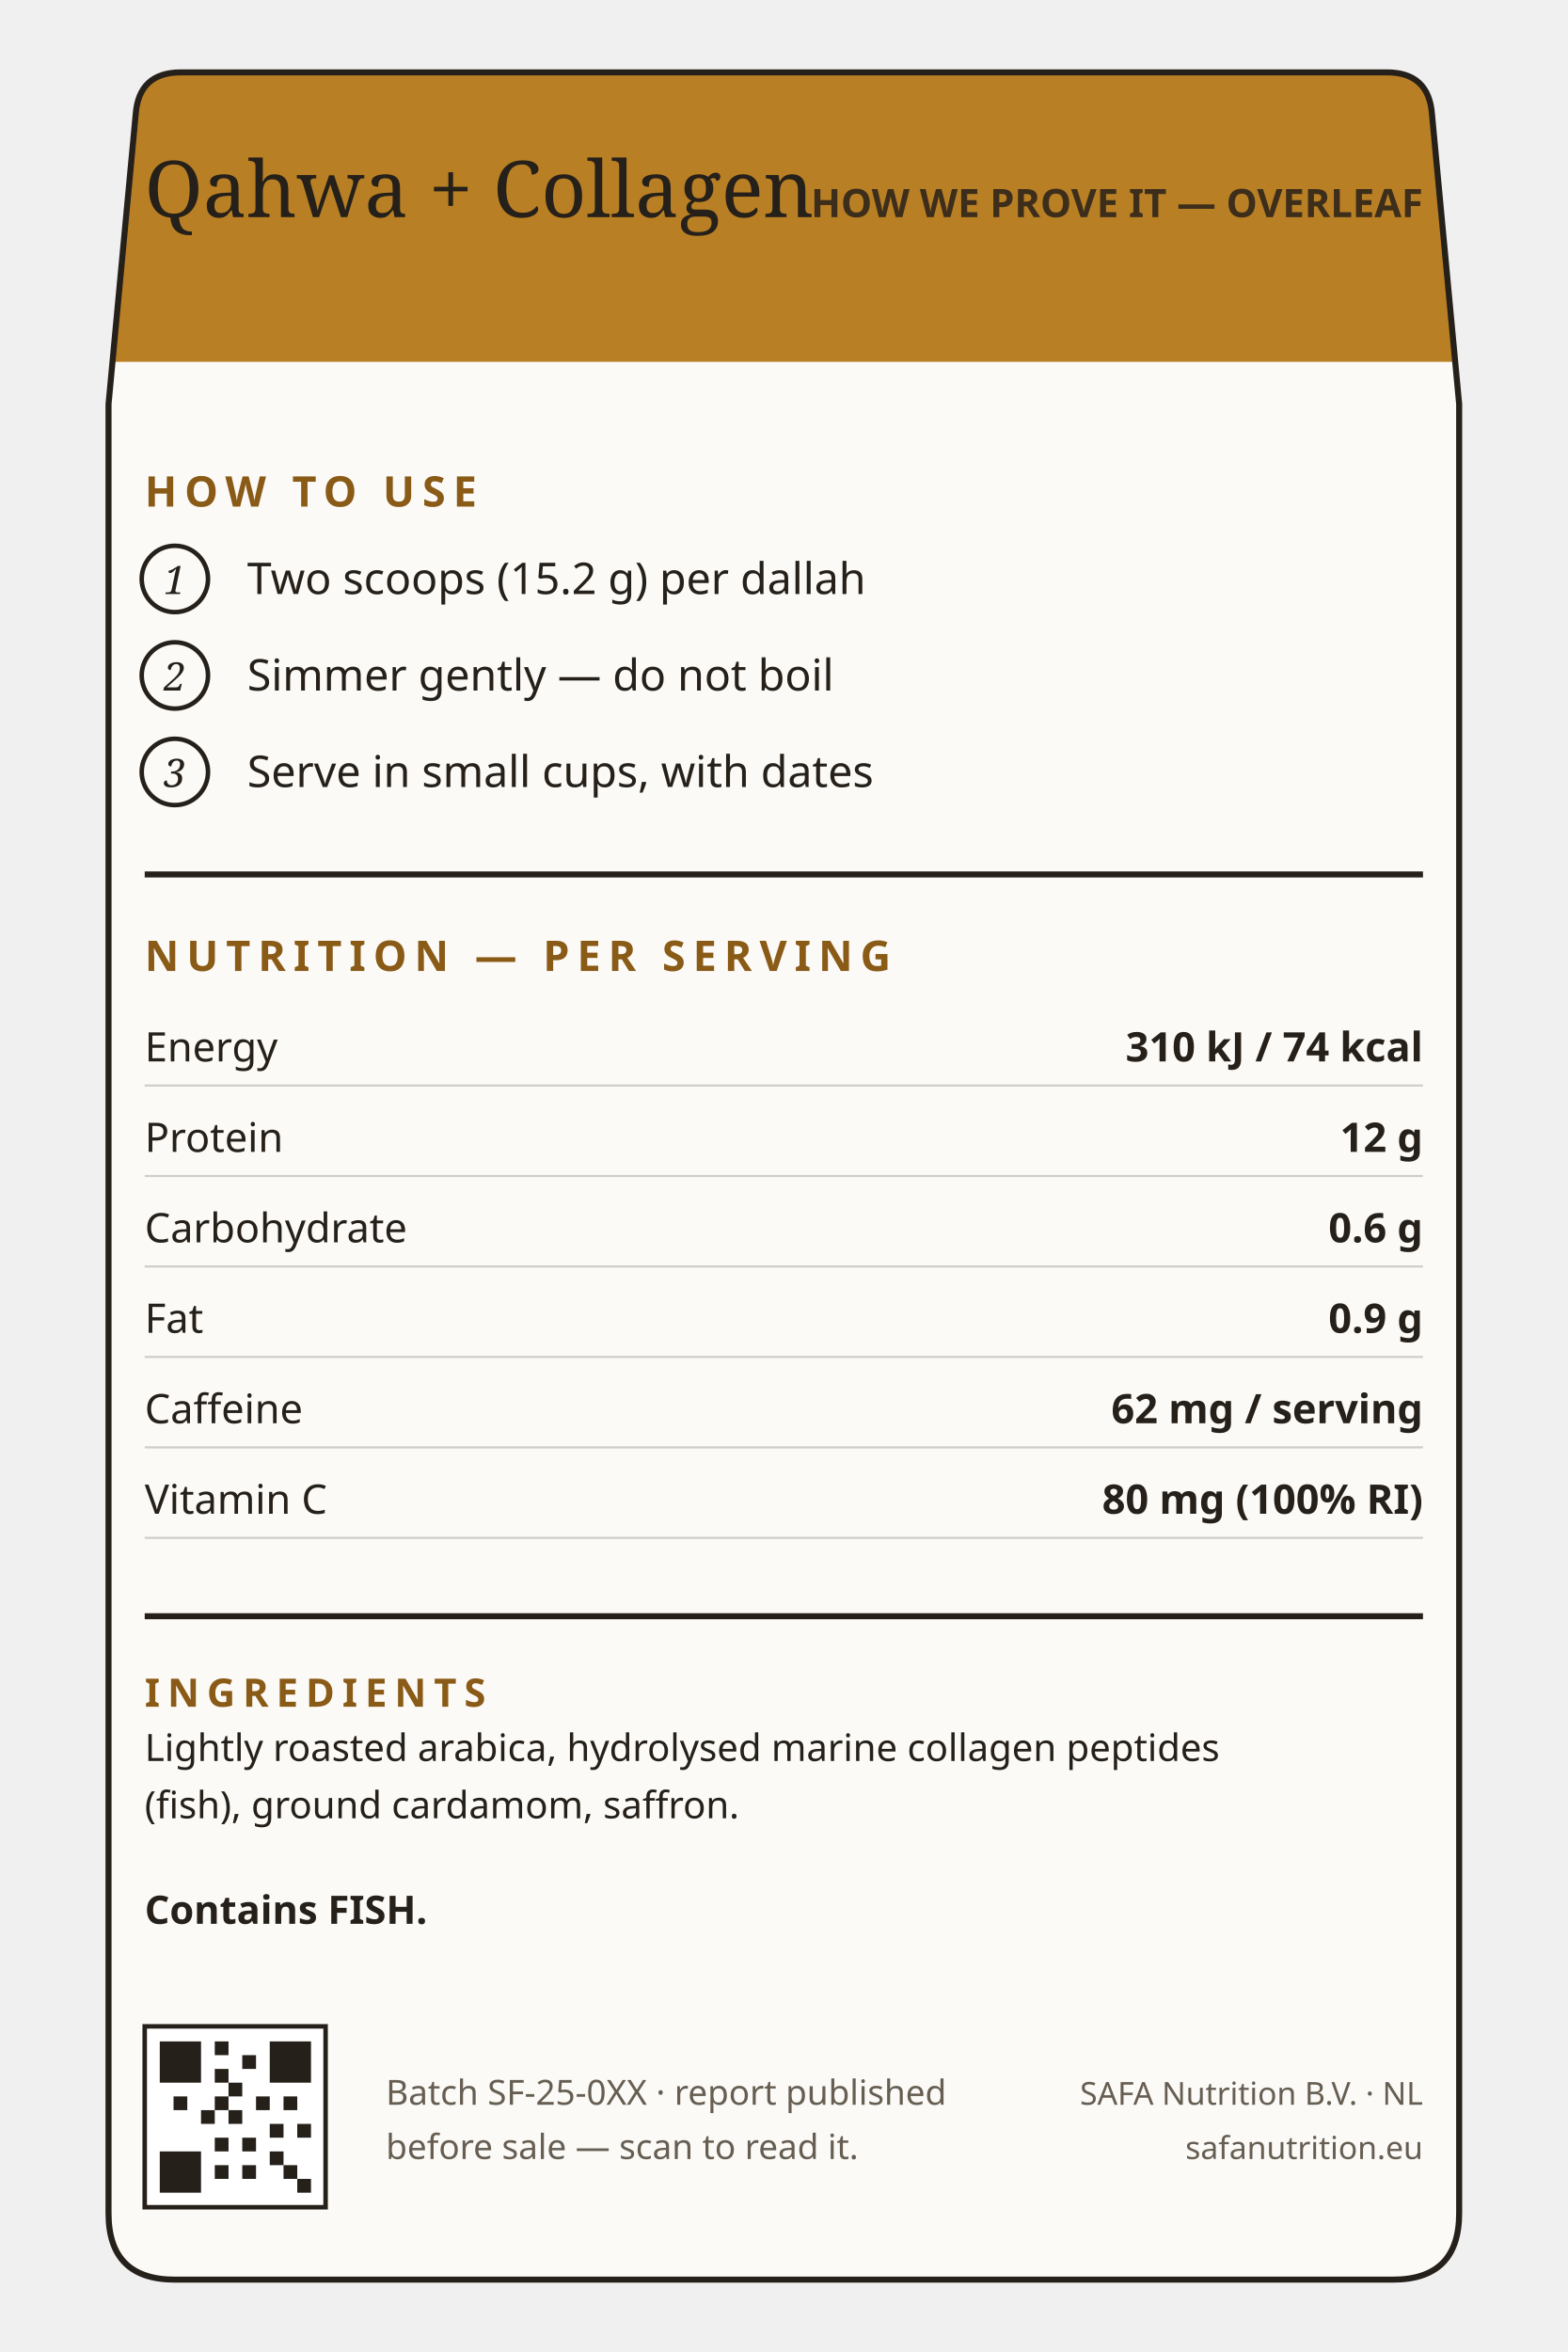
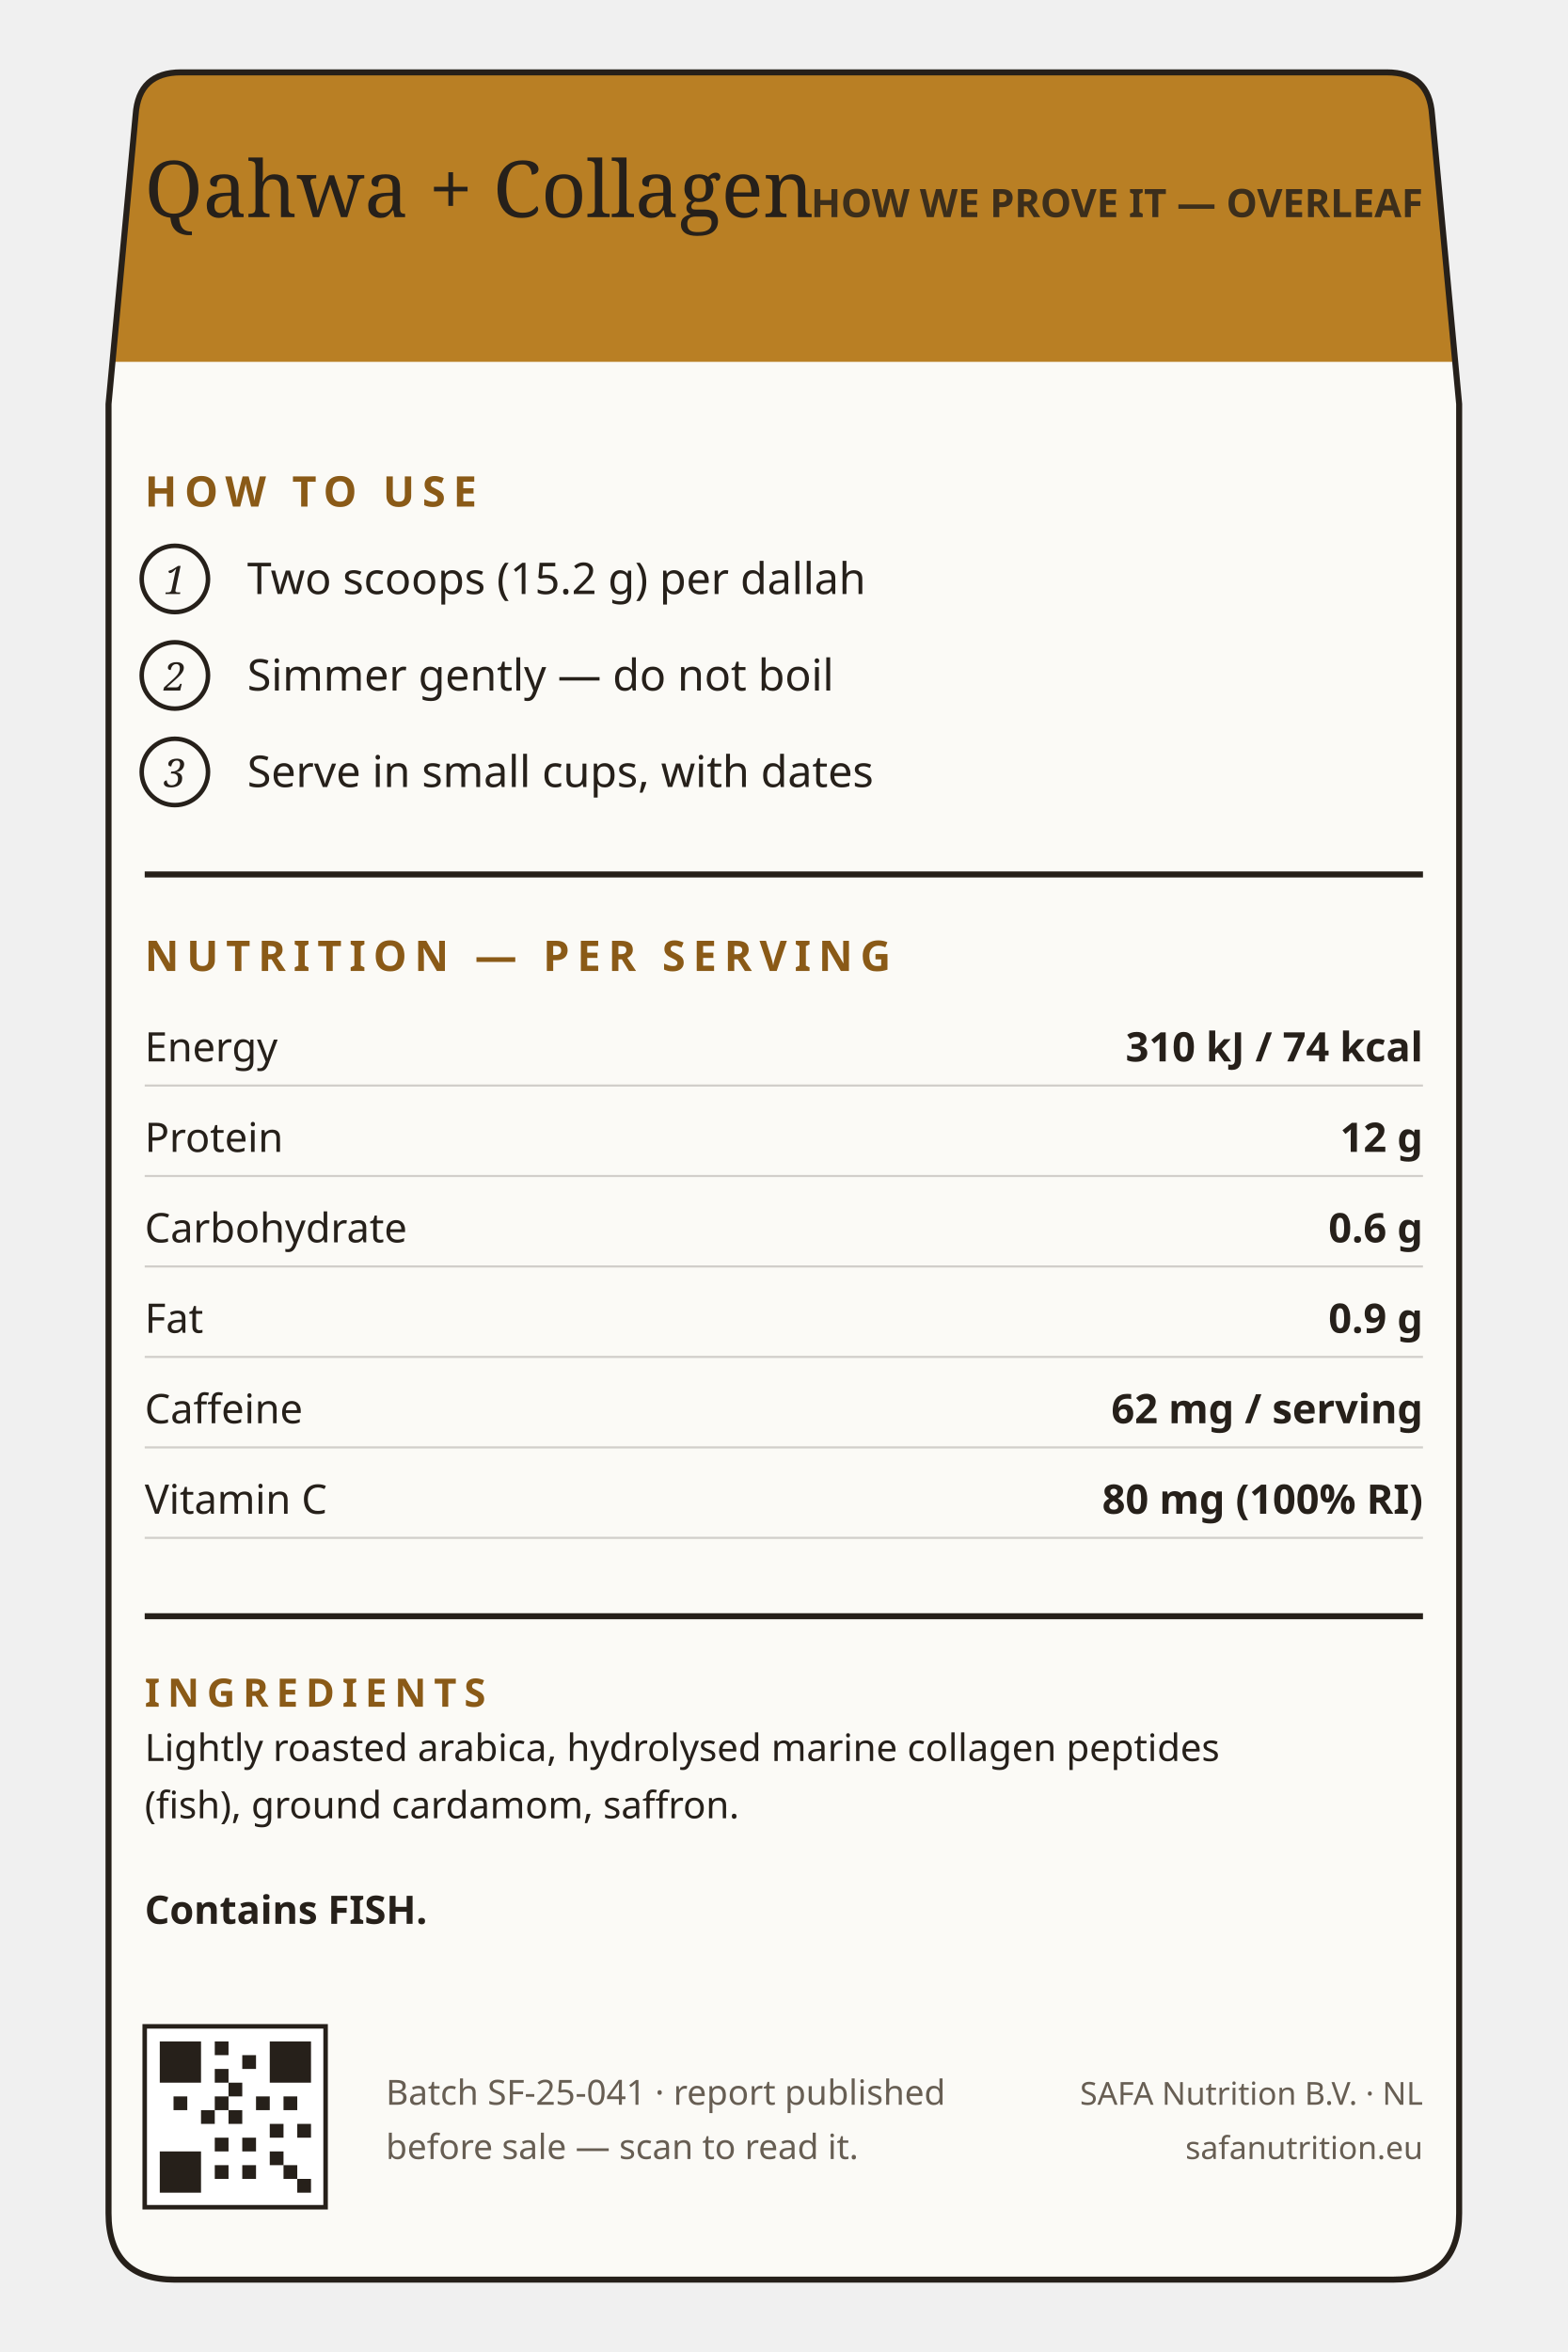
<svg xmlns="http://www.w3.org/2000/svg" viewBox="0 0 520 780" width="520" height="780">
  <defs>
    <clipPath id="pouch">
      <path d="M60 24 h400 q14 0 15 14 l9 96 v600 q0 22 -22 22 h-404 q-22 0 -22 -22 v-600 l9 -96 q1 -14 15 -14 z" />
    </clipPath>
  </defs>
  <g clip-path="url(#pouch)">
    <rect width="520" height="780" fill="#FBFAF6" />
    <rect x="0" y="0" width="520" height="120" fill="#B97F24" />
    <text x="48" y="72" font-family="Newsreader, Georgia, serif" font-size="26" fill="#26201A">Qahwa + Collagen</text>
    <text x="472" y="72" text-anchor="end" font-family="Archivo, sans-serif" font-weight="700" font-size="13" fill="#26201A" opacity=".85">HOW WE PROVE IT — OVERLEAF</text>
    <text x="48" y="168" font-family="Archivo, sans-serif" font-weight="800" font-size="14" letter-spacing="2.5" fill="#8A5A17">HOW TO USE</text>
    <circle cx="58" cy="192" r="11" fill="none" stroke="#26201A" stroke-width="1.5" />
    <text x="58" y="197" text-anchor="middle" font-family="Newsreader, serif" font-style="italic" font-size="13" fill="#26201A">1</text>
    <text x="82" y="197" font-family="Archivo, sans-serif" font-size="14.5" fill="#26201A">Two scoops (15.2 g) per dallah</text>
    <circle cx="58" cy="224" r="11" fill="none" stroke="#26201A" stroke-width="1.5" />
    <text x="58" y="229" text-anchor="middle" font-family="Newsreader, serif" font-style="italic" font-size="13" fill="#26201A">2</text>
    <text x="82" y="229" font-family="Archivo, sans-serif" font-size="14.5" fill="#26201A">Simmer gently — do not boil</text>
    <circle cx="58" cy="256" r="11" fill="none" stroke="#26201A" stroke-width="1.5" />
    <text x="58" y="261" text-anchor="middle" font-family="Newsreader, serif" font-style="italic" font-size="13" fill="#26201A">3</text>
    <text x="82" y="261" font-family="Archivo, sans-serif" font-size="14.5" fill="#26201A">Serve in small cups, with dates</text>
    <line x1="48" y1="290" x2="472" y2="290" stroke="#26201A" stroke-width="2" />
    <text x="48" y="322" font-family="Archivo, sans-serif" font-weight="800" font-size="14" letter-spacing="2.5" fill="#8A5A17">NUTRITION — PER SERVING</text>
    <text x="48" y="352" font-family="Archivo, sans-serif" font-size="13.5" fill="#26201A">Energy</text>
    <text x="472" y="352" text-anchor="end" font-family="Archivo, sans-serif" font-weight="700" font-size="13.5" fill="#26201A">310 kJ / 74 kcal</text>
    <line x1="48" y1="360" x2="472" y2="360" stroke="#26201A" stroke-width="0.7" opacity="0.2" />
    <text x="48" y="382" font-family="Archivo, sans-serif" font-size="13.5" fill="#26201A">Protein</text>
    <text x="472" y="382" text-anchor="end" font-family="Archivo, sans-serif" font-weight="700" font-size="13.5" fill="#26201A">12 g</text>
    <line x1="48" y1="390" x2="472" y2="390" stroke="#26201A" stroke-width="0.7" opacity="0.2" />
    <text x="48" y="412" font-family="Archivo, sans-serif" font-size="13.5" fill="#26201A">Carbohydrate</text>
    <text x="472" y="412" text-anchor="end" font-family="Archivo, sans-serif" font-weight="700" font-size="13.5" fill="#26201A">0.6 g</text>
    <line x1="48" y1="420" x2="472" y2="420" stroke="#26201A" stroke-width="0.7" opacity="0.2" />
    <text x="48" y="442" font-family="Archivo, sans-serif" font-size="13.5" fill="#26201A">Fat</text>
    <text x="472" y="442" text-anchor="end" font-family="Archivo, sans-serif" font-weight="700" font-size="13.5" fill="#26201A">0.9 g</text>
    <line x1="48" y1="450" x2="472" y2="450" stroke="#26201A" stroke-width="0.7" opacity="0.2" />
    <text x="48" y="472" font-family="Archivo, sans-serif" font-size="13.5" fill="#26201A">Caffeine</text>
    <text x="472" y="472" text-anchor="end" font-family="Archivo, sans-serif" font-weight="700" font-size="13.5" fill="#26201A">62 mg / serving</text>
    <line x1="48" y1="480" x2="472" y2="480" stroke="#26201A" stroke-width="0.7" opacity="0.2" />
    <text x="48" y="502" font-family="Archivo, sans-serif" font-size="13.5" fill="#26201A">Vitamin C</text>
    <text x="472" y="502" text-anchor="end" font-family="Archivo, sans-serif" font-weight="700" font-size="13.5" fill="#26201A">80 mg (100% RI)</text>
    <line x1="48" y1="510" x2="472" y2="510" stroke="#26201A" stroke-width="0.7" opacity="0.2" />
    <line x1="48" y1="536" x2="472" y2="536" stroke="#26201A" stroke-width="2" />
    <text x="48" y="566" font-family="Archivo, sans-serif" font-weight="800" font-size="13" letter-spacing="2.5" fill="#8A5A17">INGREDIENTS</text>
    <text x="48" y="584" font-family="Archivo, sans-serif" font-size="12.5" fill="#26201A">Lightly roasted arabica, hydrolysed marine collagen peptides</text>
    <text x="48" y="603" font-family="Archivo, sans-serif" font-size="12.5" fill="#26201A">(fish), ground cardamom, saffron.</text>
    <text x="48" y="638" font-family="Archivo, sans-serif" font-weight="800" font-size="13" fill="#26201A">Contains FISH.</text>
    <g transform="translate(48,672)">
      <rect width="60" height="60" fill="#FFFFFF" stroke="#26201A" stroke-width="1.5" />
      <g transform="translate(5,5) scale(1.52)" fill="#26201A">
        <path d="M0 0h9v9H0zM2 2h5v5H2zM24 0h9v9h-9zM26 2h5v5h-5zM0 24h9v9H0zM2 26h5v5H2zM12 0h3v3h-3zM18 3h3v3h-3zM12 6h3v3h-3zM15 9h3v3h-3zM21 12h3v3h-3zM12 12h3v3h-3zM27 12h3v3h-3zM3 12h3v3h-3zM9 15h3v3h-3zM15 15h3v3h-3zM24 18h3v3h-3zM30 18h3v3h-3zM12 21h3v3h-3zM18 21h3v3h-3zM12 27h3v3h-3zM18 27h3v3h-3zM24 24h3v3h-3zM27 27h3v3h-3zM30 30h3v3h-3z" />
      </g>
    </g>
-     <text x="128" y="698" font-family="Archivo, sans-serif" font-size="11.5" fill="#675E53">Batch SF-25-0XX · report published</text>
+     <text x="128" y="698" font-family="Archivo, sans-serif" font-size="11.5" fill="#675E53">Batch SF-25-041 · report published</text>
    <text x="128" y="716" font-family="Archivo, sans-serif" font-size="11.5" fill="#675E53">before sale — scan to read it.</text>
    <text x="472" y="698" text-anchor="end" font-family="Archivo, sans-serif" font-size="10.5" fill="#675E53">SAFA Nutrition B.V. · NL</text>
    <text x="472" y="716" text-anchor="end" font-family="Archivo, sans-serif" font-size="10.5" fill="#675E53">safanutrition.eu</text>
    <rect x="0" y="0" width="14" height="780" fill="#26201A" opacity=".06" />
    <rect x="506" y="0" width="14" height="780" fill="#26201A" opacity=".06" />
  </g>
  <path d="M60 24 h400 q14 0 15 14 l9 96 v600 q0 22 -22 22 h-404 q-22 0 -22 -22 v-600 l9 -96 q1 -14 15 -14 z" fill="none" stroke="#26201A" stroke-width="2" />
</svg>
